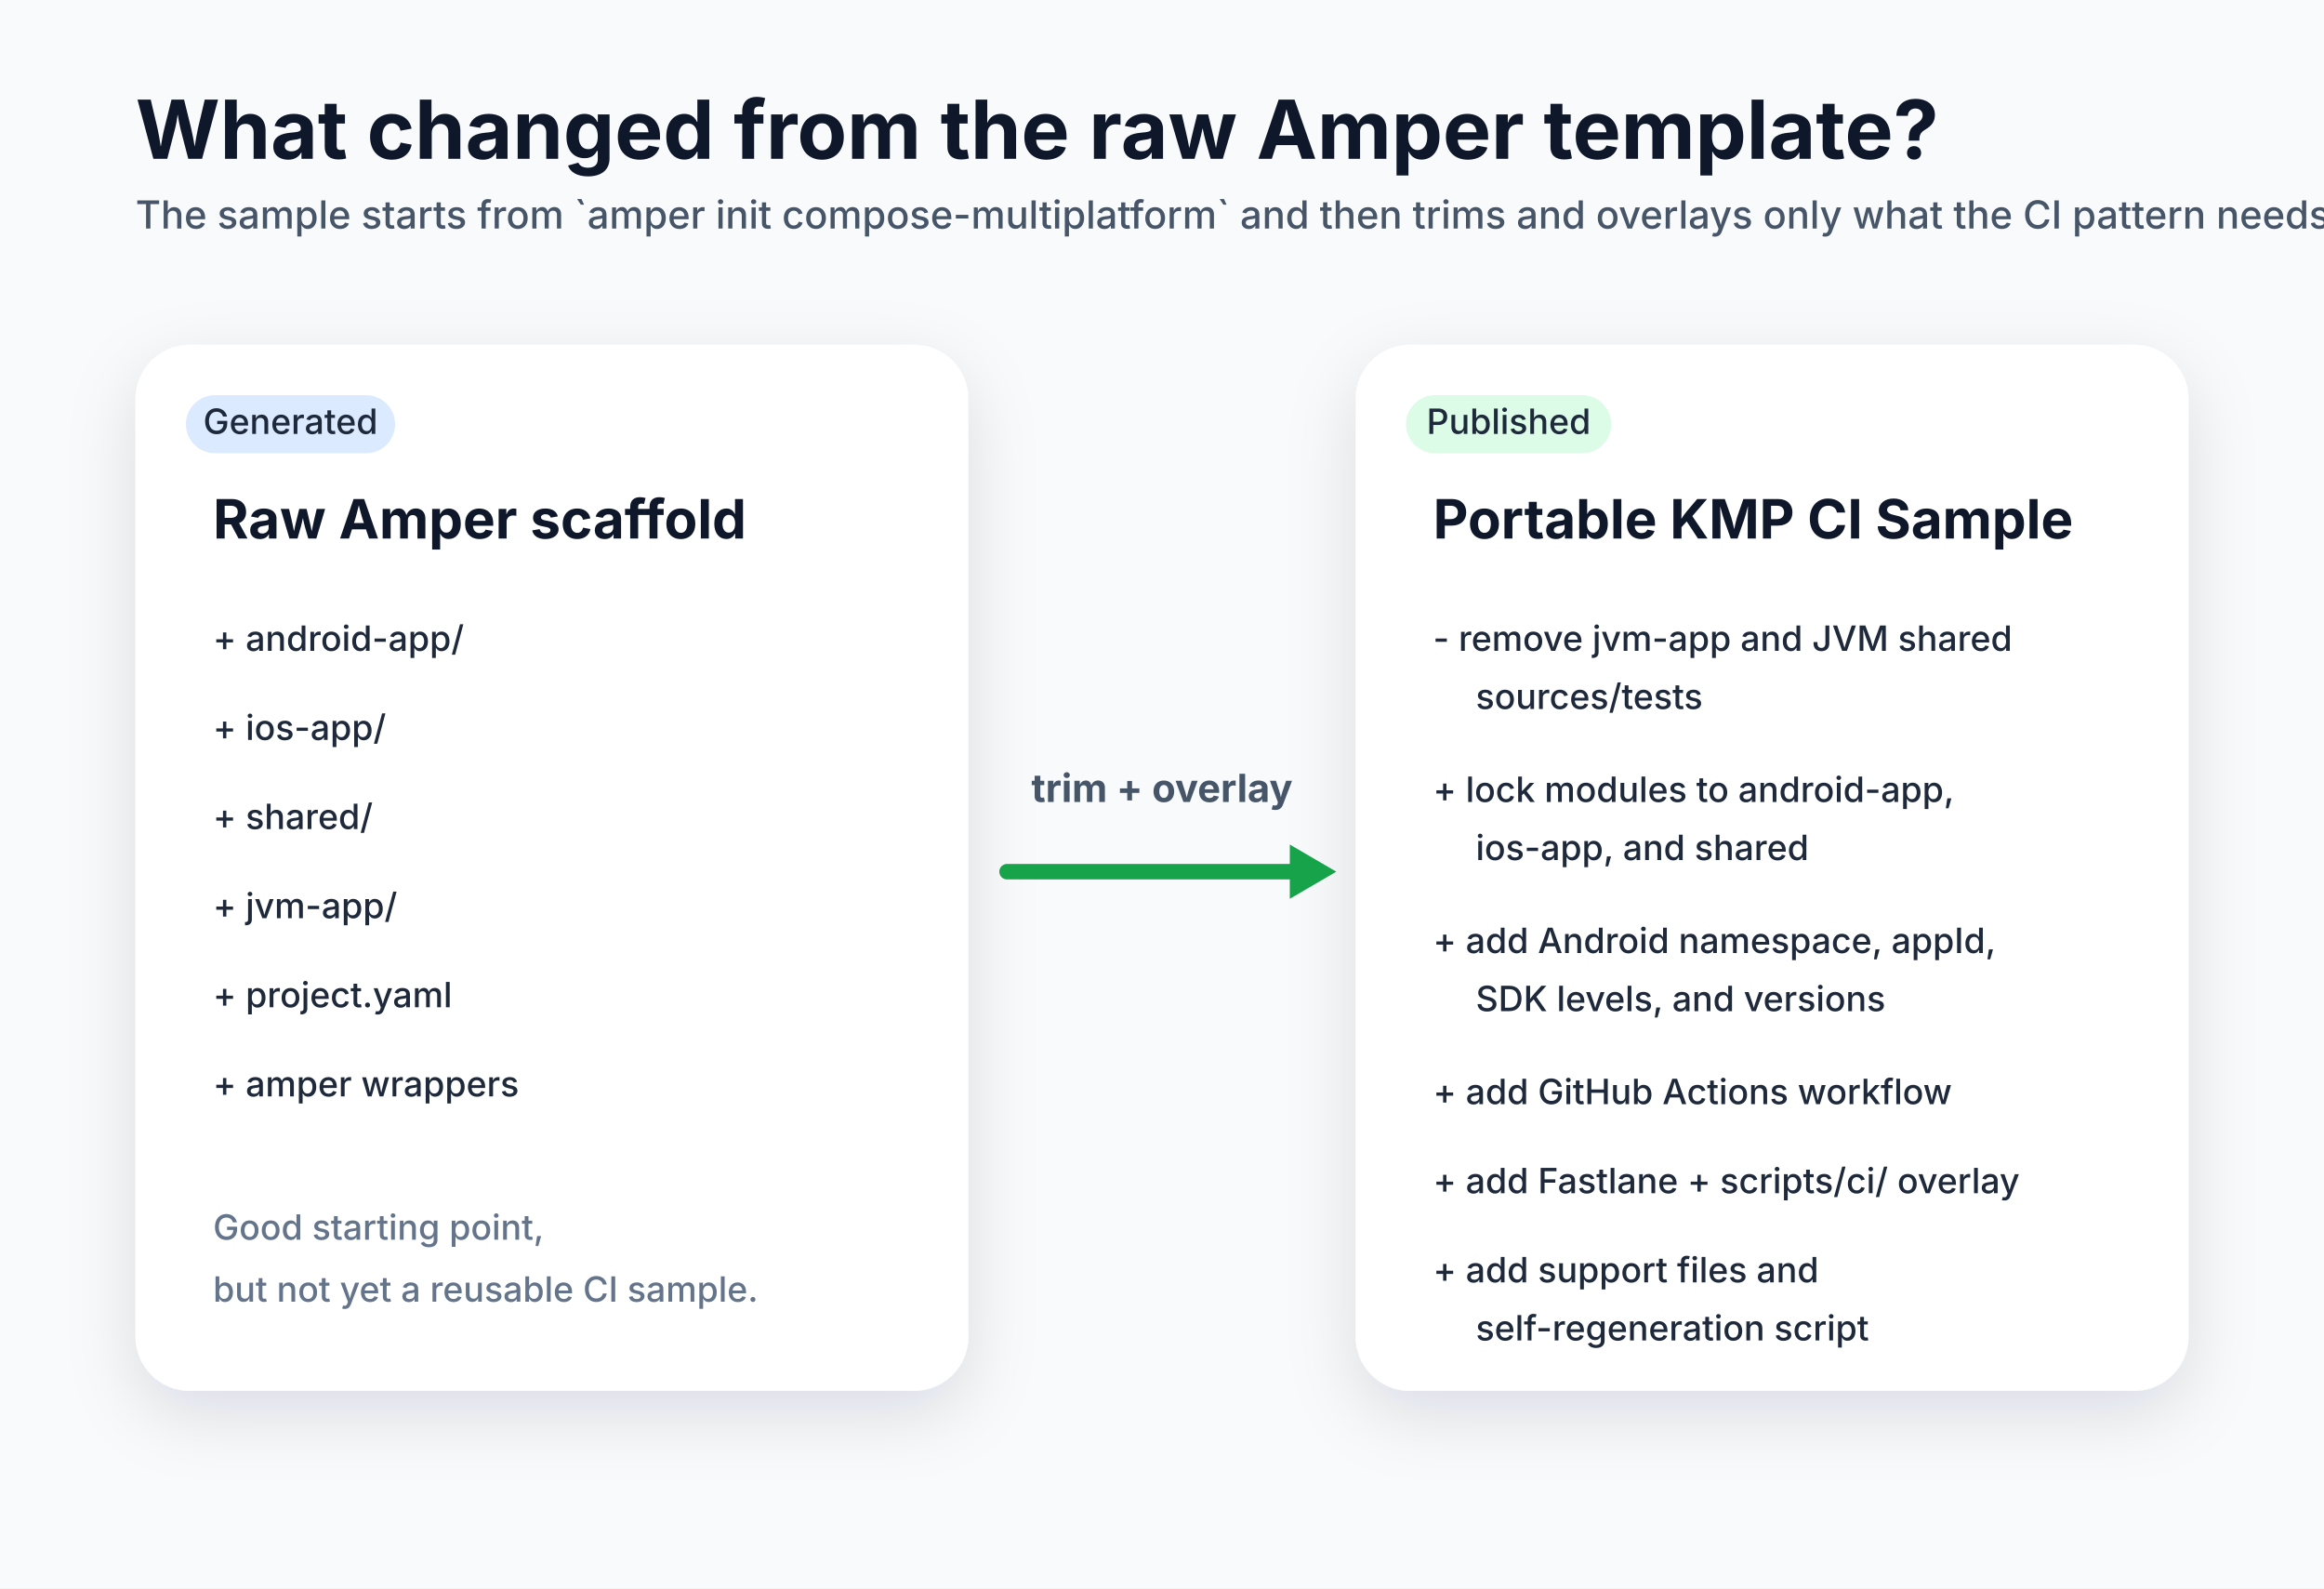
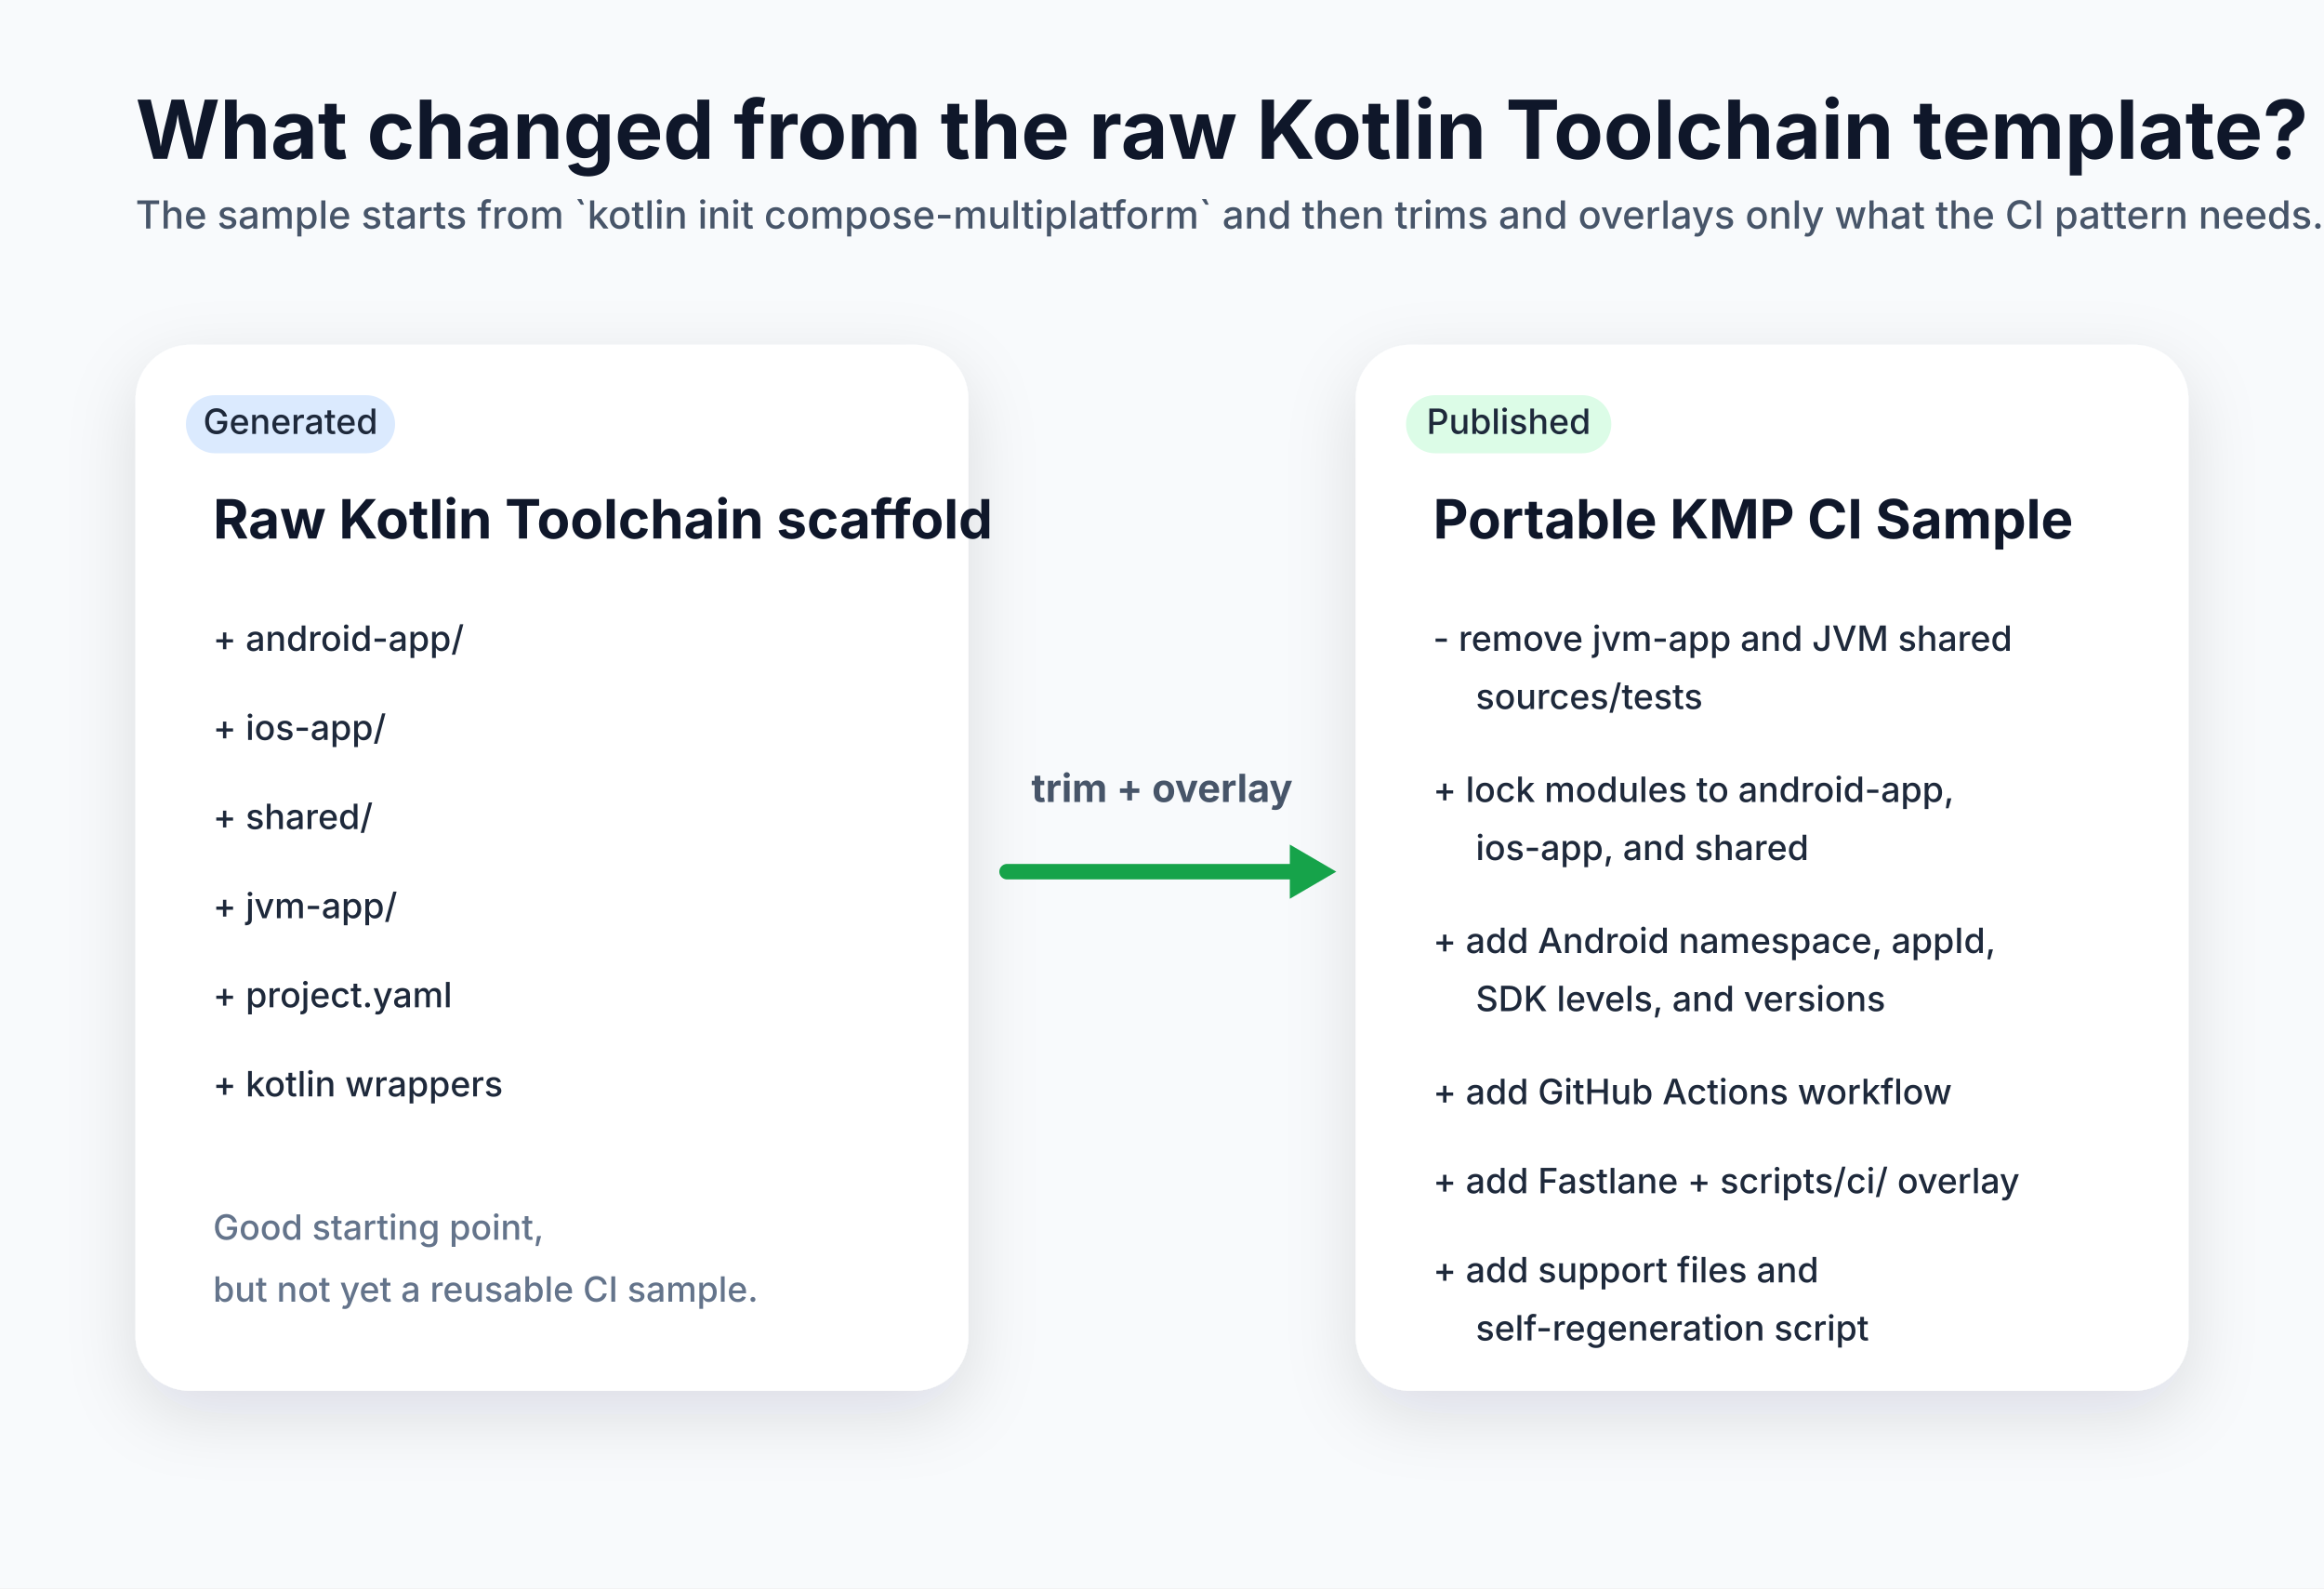
<svg xmlns="http://www.w3.org/2000/svg" width="1200" height="820" viewBox="0 0 1200 820" role="img" aria-labelledby="title desc">
  <defs>
    <filter id="shadow" x="-20%" y="-20%" width="140%" height="140%">
      <feDropShadow dx="0" dy="12" stdDeviation="18" flood-color="#0f172a" flood-opacity="0.12" />
    </filter>
    <style>
      .title { font: 700 42px -apple-system, BlinkMacSystemFont, 'Segoe UI', sans-serif; fill: #0f172a; }
      .sub { font: 500 20px -apple-system, BlinkMacSystemFont, 'Segoe UI', sans-serif; fill: #475569; }
      .cardTitle { font: 700 28px -apple-system, BlinkMacSystemFont, 'Segoe UI', sans-serif; fill: #0f172a; }
      .item { font: 500 18px -apple-system, BlinkMacSystemFont, 'Segoe UI', sans-serif; fill: #1e293b; }
      .muted { font: 500 18px -apple-system, BlinkMacSystemFont, 'Segoe UI', sans-serif; fill: #64748b; }
      .centerLabel { font: 700 20px -apple-system, BlinkMacSystemFont, 'Segoe UI', sans-serif; fill: #475569; }
    </style>
  </defs>
  <rect width="1200" height="820" fill="#f8fafc" />
-   <text x="70" y="82" class="title">What changed from the raw Amper template?</text>
-   <text x="70" y="118" class="sub">The sample starts from `amper init compose-multiplatform` and then trims and overlays only what the CI pattern needs.</text>
+   <text x="70" y="82" class="title">What changed from the raw Kotlin Toolchain template?</text>
+   <text x="70" y="118" class="sub">The sample starts from `kotlin init compose-multiplatform` and then trims and overlays only what the CI pattern needs.</text>
  <g filter="url(#shadow)">
    <rect x="70" y="178" width="430" height="540" rx="28" fill="#ffffff" />
    <rect x="700" y="178" width="430" height="540" rx="28" fill="#ffffff" />
  </g>
  <rect x="96" y="204" width="108" height="30" rx="15" fill="#dbeafe" />
  <text x="150" y="224" text-anchor="middle" class="item">Generated</text>
-   <text x="110" y="278" class="cardTitle">Raw Amper scaffold</text>
+   <text x="110" y="278" class="cardTitle">Raw Kotlin Toolchain scaffold</text>
  <text x="110" y="336" class="item">+ android-app/</text>
  <text x="110" y="382" class="item">+ ios-app/</text>
  <text x="110" y="428" class="item">+ shared/</text>
  <text x="110" y="474" class="item">+ jvm-app/</text>
  <text x="110" y="520" class="item">+ project.yaml</text>
-   <text x="110" y="566" class="item">+ amper wrappers</text>
+   <text x="110" y="566" class="item">+ kotlin wrappers</text>
  <text x="110" y="640" class="muted">Good starting point,</text>
  <text x="110" y="672" class="muted">but not yet a reusable CI sample.</text>
  <rect x="726" y="204" width="106" height="30" rx="15" fill="#dcfce7" />
  <text x="779" y="224" text-anchor="middle" class="item">Published</text>
  <text x="740" y="278" class="cardTitle">Portable KMP CI Sample</text>
  <text x="740" y="336" class="item">- remove jvm-app and JVM shared</text>
  <text x="762" y="366" class="item">sources/tests</text>
  <text x="740" y="414" class="item">+ lock modules to android-app,</text>
  <text x="762" y="444" class="item">ios-app, and shared</text>
  <text x="740" y="492" class="item">+ add Android namespace, appId,</text>
  <text x="762" y="522" class="item">SDK levels, and versions</text>
  <text x="740" y="570" class="item">+ add GitHub Actions workflow</text>
  <text x="740" y="616" class="item">+ add Fastlane + scripts/ci/ overlay</text>
  <text x="740" y="662" class="item">+ add support files and</text>
  <text x="762" y="692" class="item">self-regeneration script</text>
  <path d="M520 450 C585 450, 615 450, 680 450" stroke="#16a34a" stroke-width="8" stroke-linecap="round" fill="none" />
  <polygon points="690,450 666,436 666,464" fill="#16a34a" />
  <text x="600" y="414" text-anchor="middle" class="centerLabel">trim + overlay</text>
</svg>
